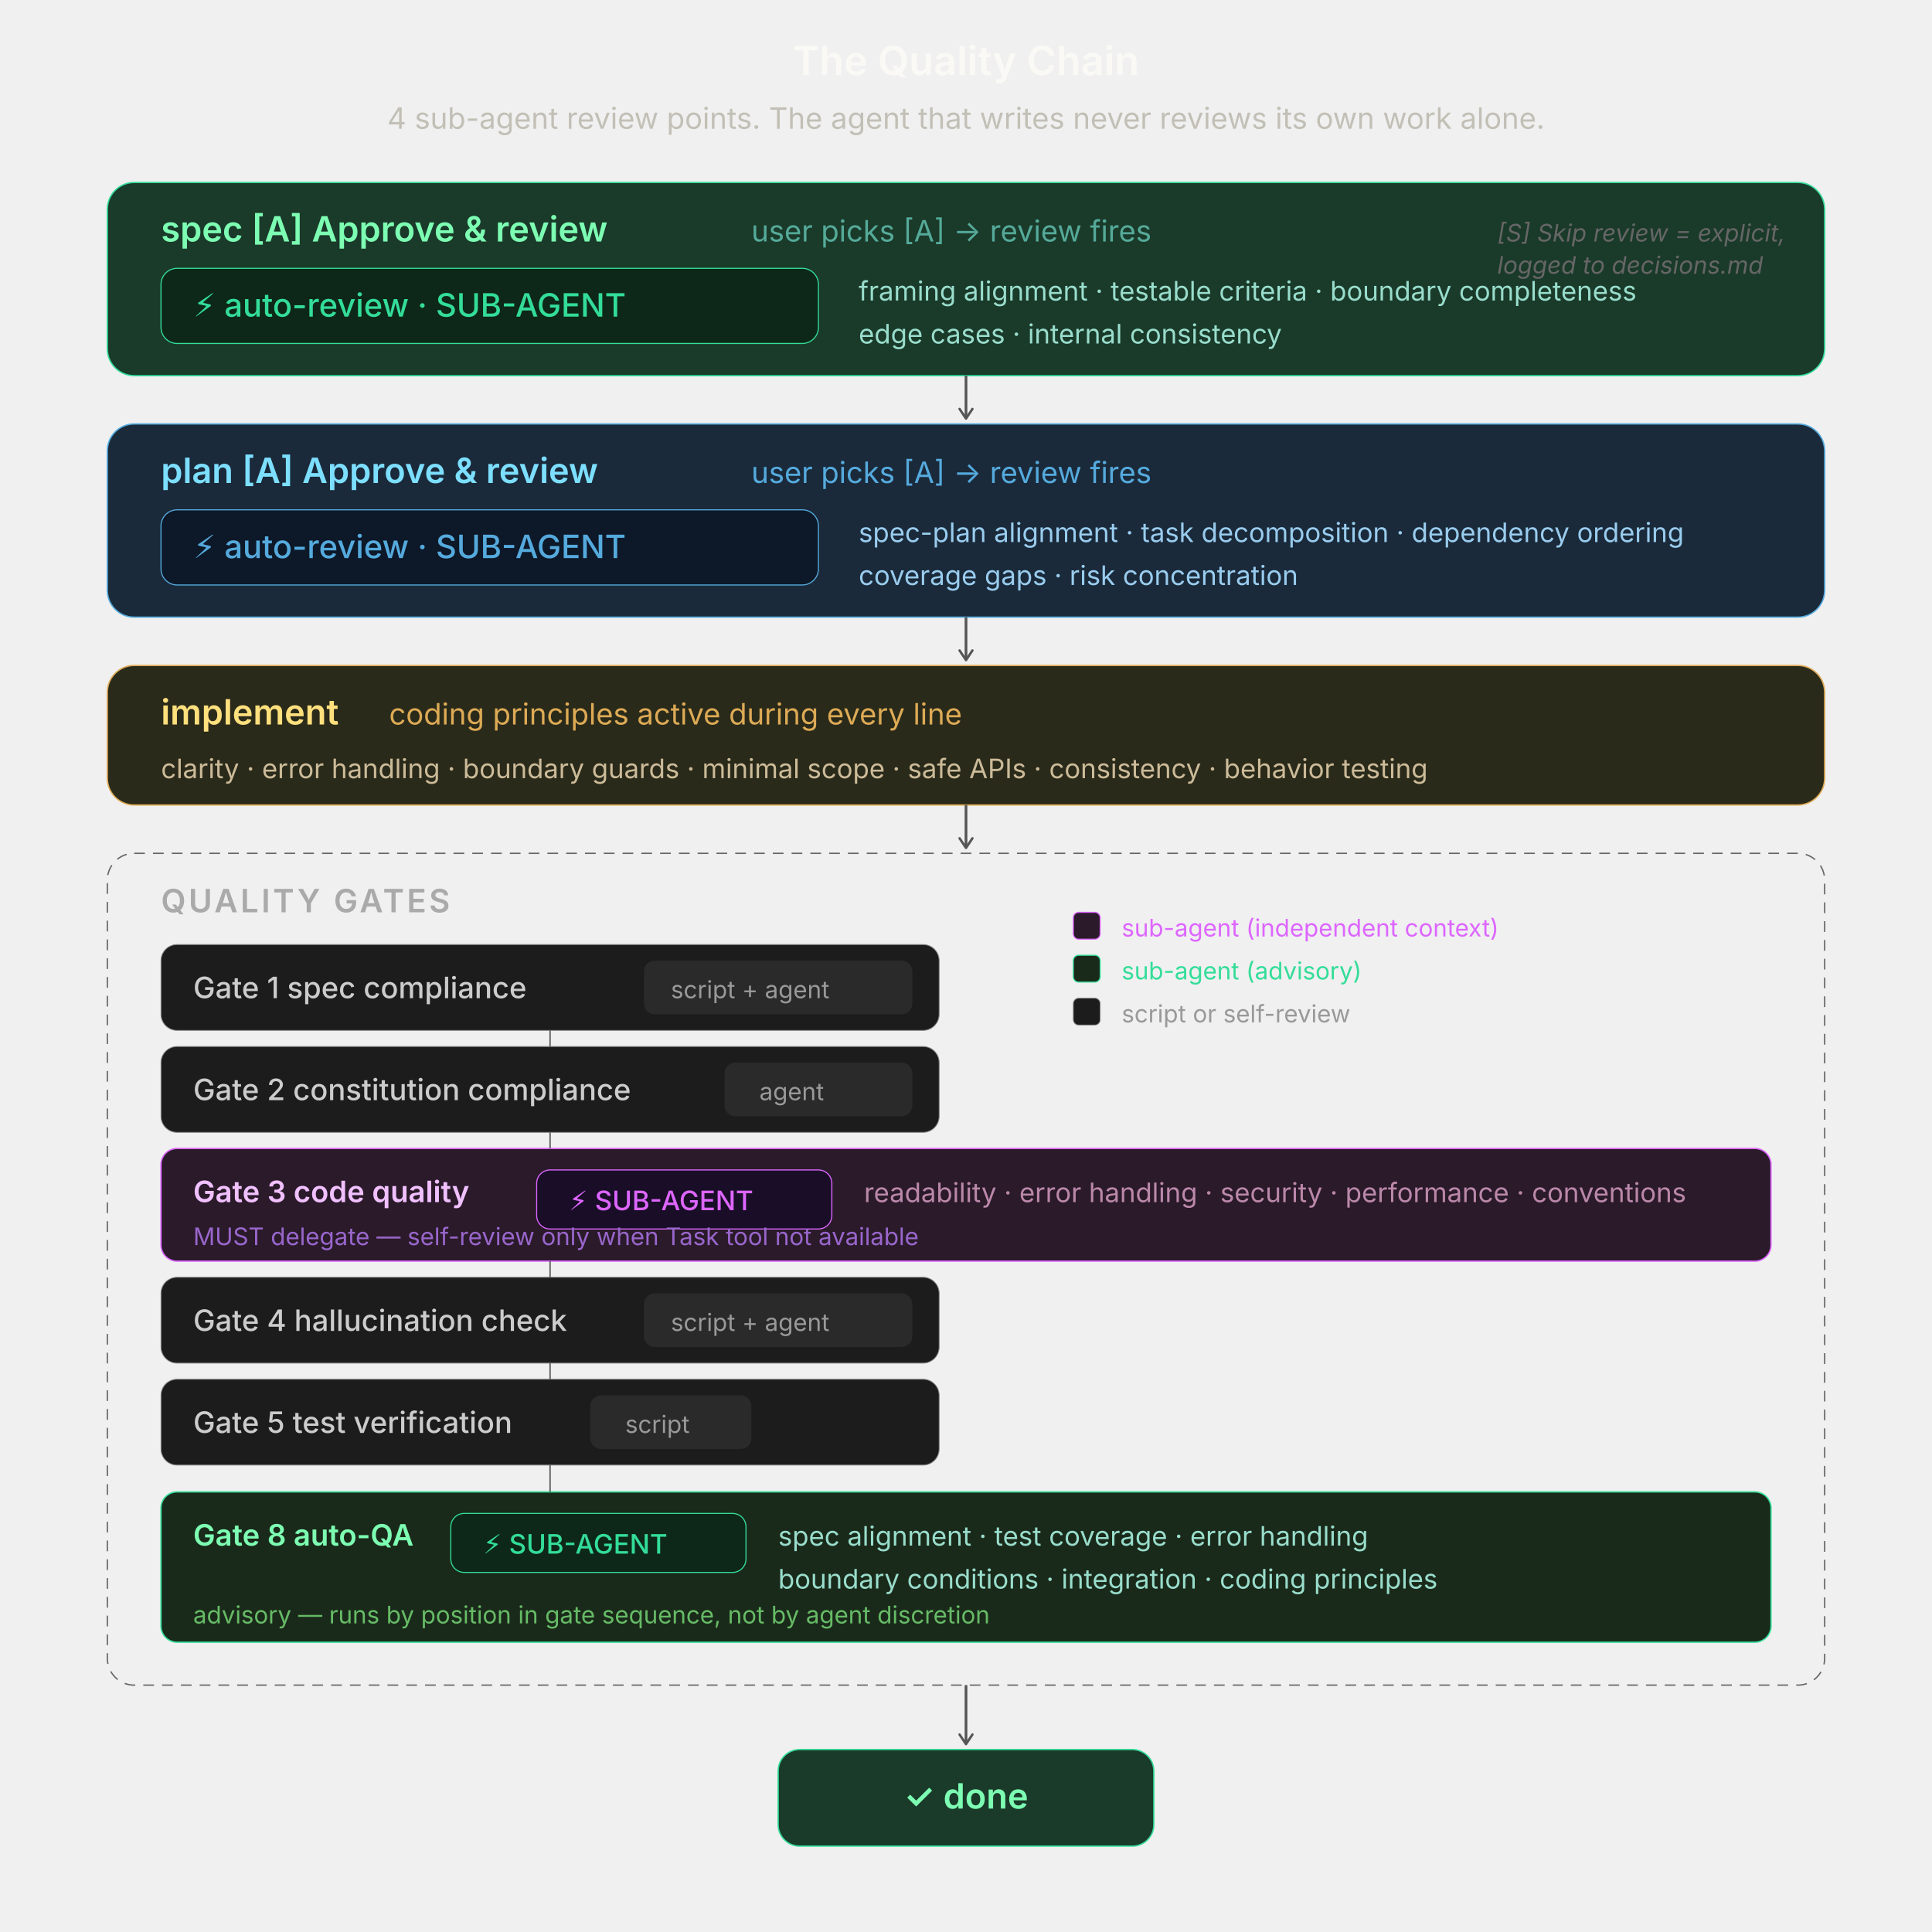
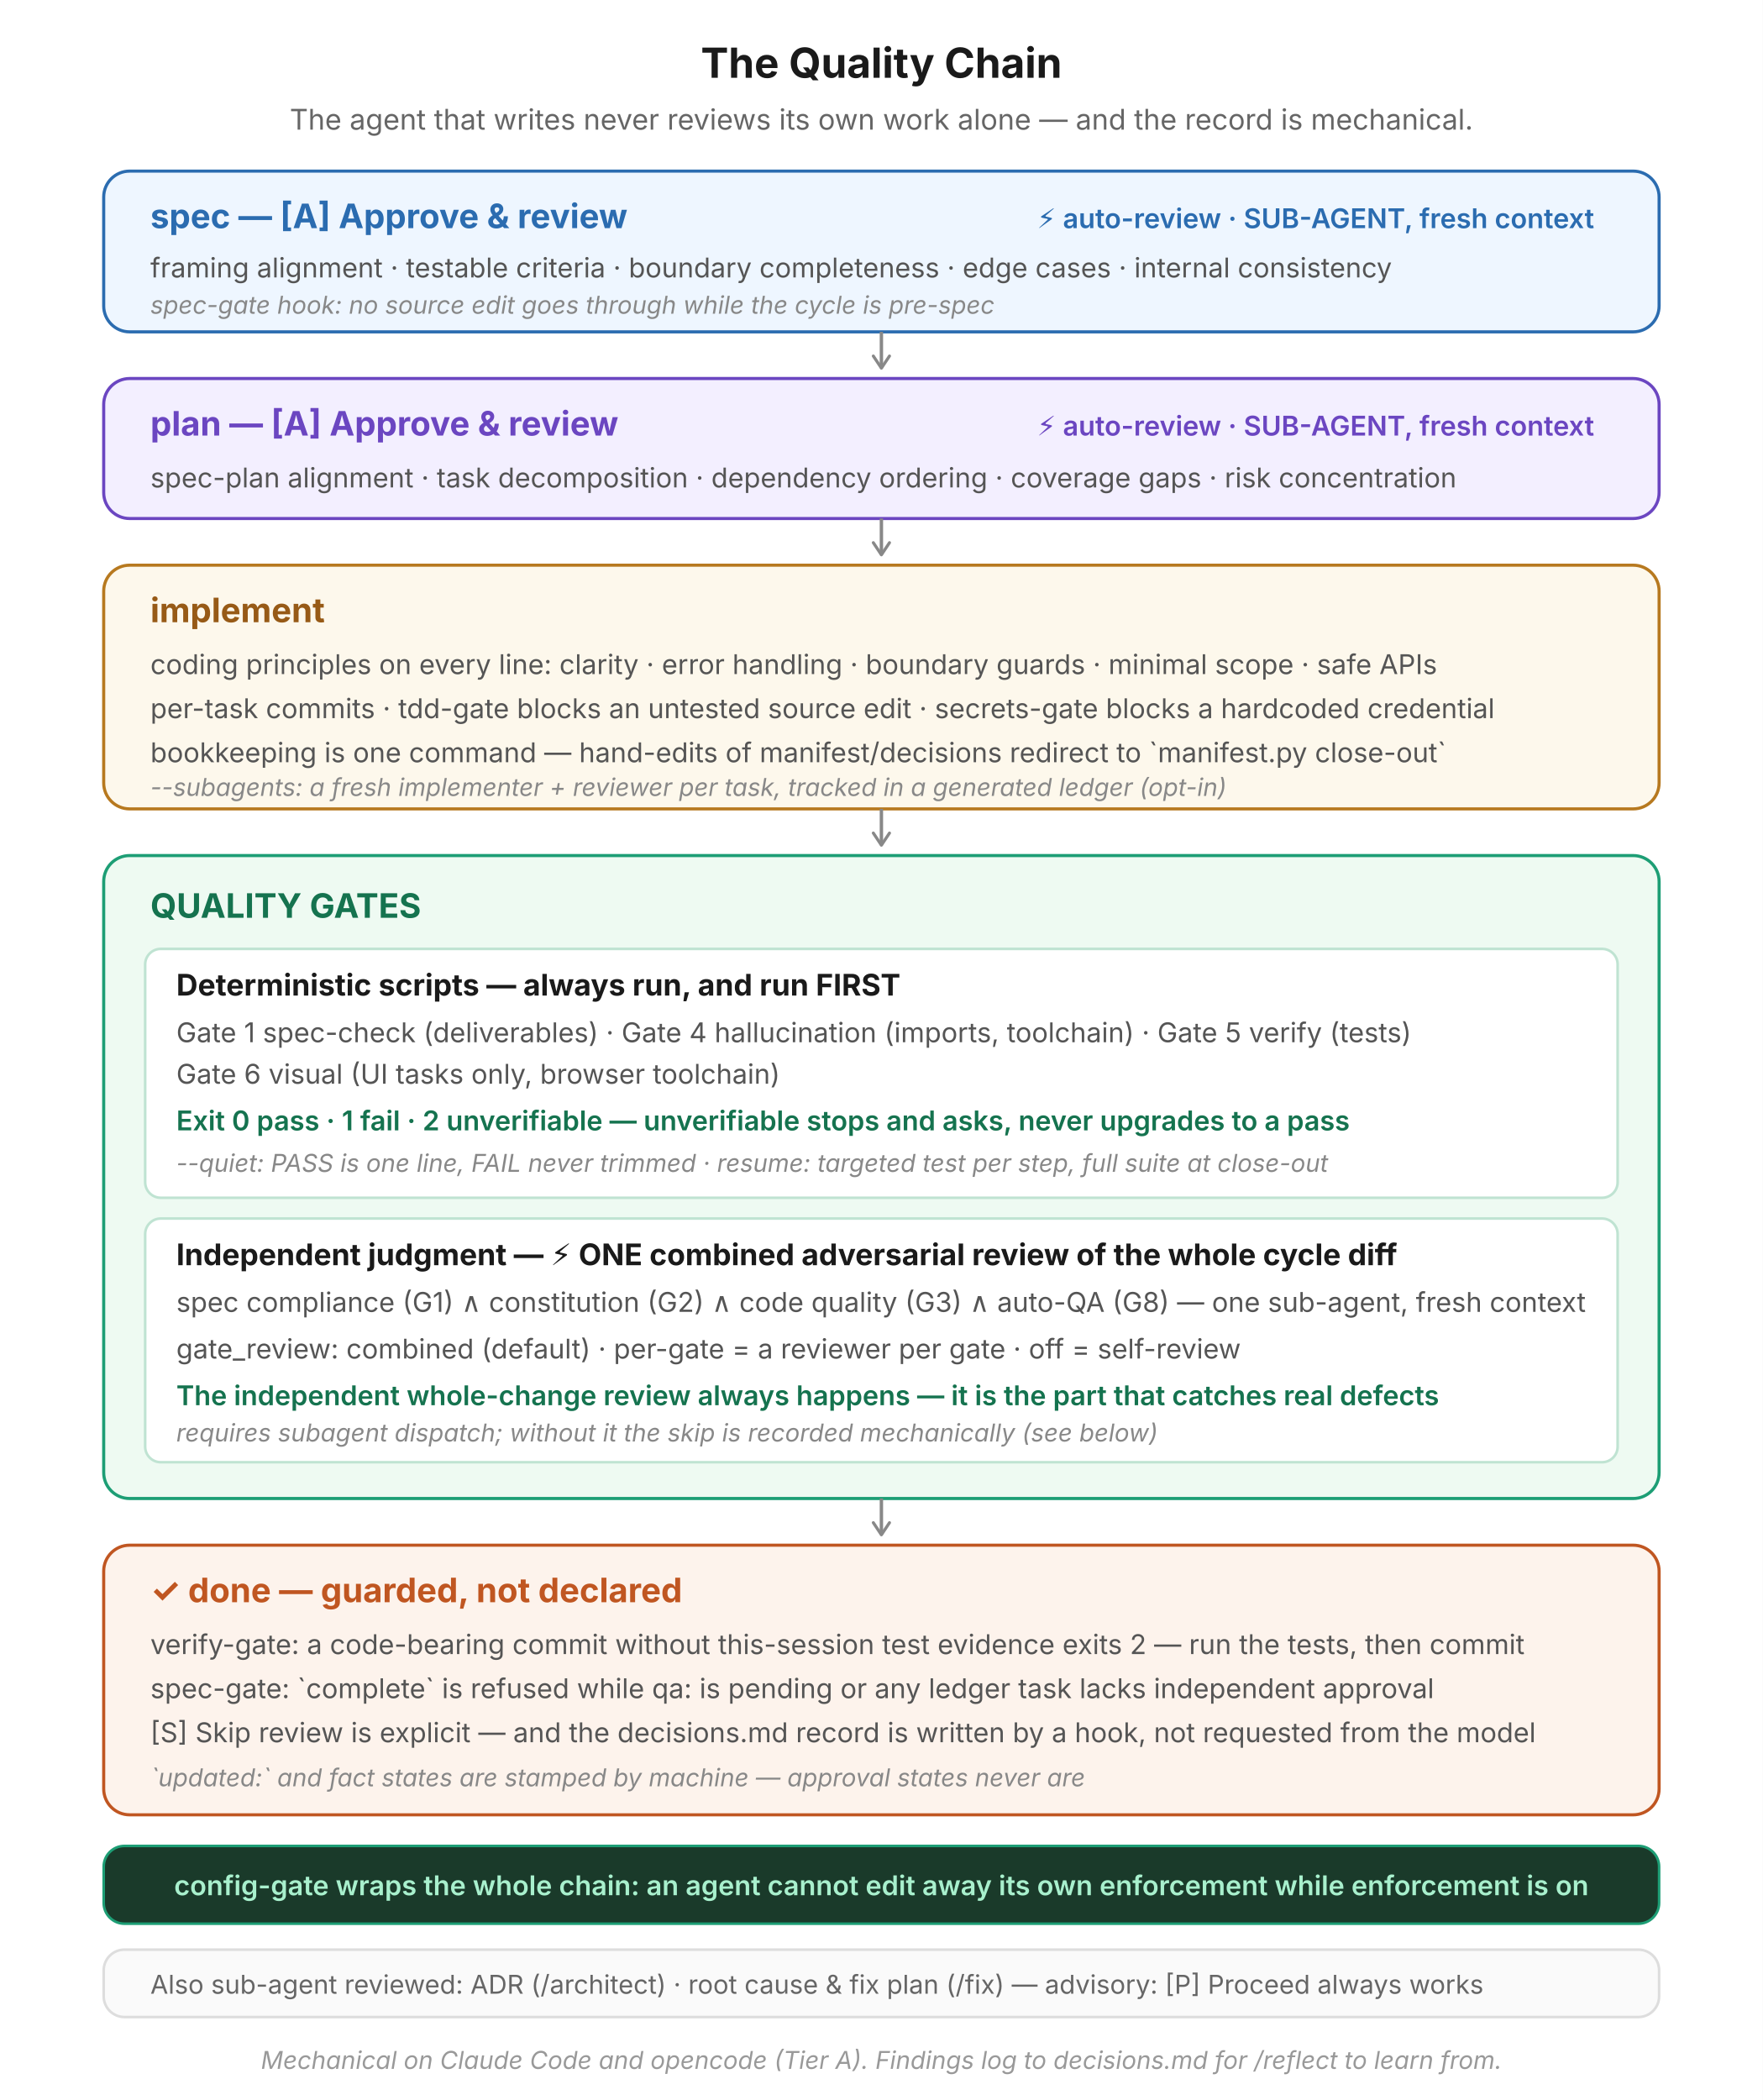
- <svg xmlns="http://www.w3.org/2000/svg" width="100%" viewBox="0 0 720 720">
+ <svg xmlns="http://www.w3.org/2000/svg" width="100%" viewBox="0 0 680 810" font-family="'Anthropic Sans',-apple-system,system-ui,sans-serif">
+   <rect x="0" y="0" width="680" height="810" fill="#ffffff" />
  <defs>
-     <marker id="arr" viewBox="0 0 10 10" refX="8" refY="5" markerWidth="6" markerHeight="6" orient="auto-start-reverse">
+     <marker id="arr4" viewBox="0 0 10 10" refX="8" refY="5" markerWidth="6" markerHeight="6" orient="auto-start-reverse">
      <path d="M2 1L8 5L2 9" fill="none" stroke="context-stroke" stroke-width="1.5" stroke-linecap="round" stroke-linejoin="round" />
    </marker>
  </defs>
-   <text x="360" y="28" text-anchor="middle" style="fill:#faf9f5;font-family:'Anthropic Sans',-apple-system,system-ui,sans-serif;font-size:15px;font-weight:600">The Quality Chain</text>
-   <text x="360" y="48" text-anchor="middle" style="fill:#c2c0b6;font-family:'Anthropic Sans',-apple-system,system-ui,sans-serif;font-size:11px;font-weight:400">4 sub-agent review points. The agent that writes never reviews its own work alone.</text>
-   <rect x="40" y="68" width="640" height="72" rx="10" fill="#1a3a2a" stroke="#3d9" stroke-width="0.5" />
-   <text x="60" y="90" style="fill:#7dffb3;font-family:'Anthropic Sans',-apple-system,system-ui,sans-serif;font-size:13px;font-weight:600">spec [A] Approve &amp; review</text>
-   <text x="280" y="90" style="fill:#5a9;font-family:'Anthropic Sans',-apple-system,system-ui,sans-serif;font-size:11px;font-weight:400">user picks [A] → review fires</text>
-   <rect x="60" y="100" width="245" height="28" rx="6" fill="#0d2818" stroke="#3d9" stroke-width="0.4" />
-   <text x="72" y="118" style="fill:#3d9;font-family:'Anthropic Sans',-apple-system,system-ui,sans-serif;font-size:12px;font-weight:500">⚡ auto-review  ·  SUB-AGENT</text>
-   <text x="320" y="112" style="fill:#9dc;font-family:'Anthropic Sans',-apple-system,system-ui,sans-serif;font-size:10px;font-weight:400">framing alignment · testable criteria · boundary completeness</text>
-   <text x="320" y="128" style="fill:#9dc;font-family:'Anthropic Sans',-apple-system,system-ui,sans-serif;font-size:10px;font-weight:400">edge cases · internal consistency</text>
-   <line x1="360" y1="140" x2="360" y2="156" stroke="#555" stroke-width="1" marker-end="url(#arr)" />
-   <rect x="40" y="158" width="640" height="72" rx="10" fill="#1a2a3a" stroke="#5ad" stroke-width="0.5" />
-   <text x="60" y="180" style="fill:#7ddfff;font-family:'Anthropic Sans',-apple-system,system-ui,sans-serif;font-size:13px;font-weight:600">plan [A] Approve &amp; review</text>
-   <text x="280" y="180" style="fill:#5ad;font-family:'Anthropic Sans',-apple-system,system-ui,sans-serif;font-size:11px;font-weight:400">user picks [A] → review fires</text>
-   <rect x="60" y="190" width="245" height="28" rx="6" fill="#0d1828" stroke="#5ad" stroke-width="0.4" />
-   <text x="72" y="208" style="fill:#5ad;font-family:'Anthropic Sans',-apple-system,system-ui,sans-serif;font-size:12px;font-weight:500">⚡ auto-review  ·  SUB-AGENT</text>
-   <text x="320" y="202" style="fill:#9ce;font-family:'Anthropic Sans',-apple-system,system-ui,sans-serif;font-size:10px;font-weight:400">spec-plan alignment · task decomposition · dependency ordering</text>
-   <text x="320" y="218" style="fill:#9ce;font-family:'Anthropic Sans',-apple-system,system-ui,sans-serif;font-size:10px;font-weight:400">coverage gaps · risk concentration</text>
-   <line x1="360" y1="230" x2="360" y2="246" stroke="#555" stroke-width="1" marker-end="url(#arr)" />
-   <rect x="40" y="248" width="640" height="52" rx="10" fill="#2a2a1a" stroke="#da5" stroke-width="0.5" />
-   <text x="60" y="270" style="fill:#ffe07d;font-family:'Anthropic Sans',-apple-system,system-ui,sans-serif;font-size:13px;font-weight:600">implement</text>
-   <text x="145" y="270" style="fill:#da5;font-family:'Anthropic Sans',-apple-system,system-ui,sans-serif;font-size:11px;font-weight:400">coding principles active during every line</text>
-   <text x="60" y="290" style="fill:#cb9;font-family:'Anthropic Sans',-apple-system,system-ui,sans-serif;font-size:10px;font-weight:400">clarity · error handling · boundary guards · minimal scope · safe APIs · consistency · behavior testing</text>
-   <line x1="360" y1="300" x2="360" y2="316" stroke="#555" stroke-width="1" marker-end="url(#arr)" />
-   <rect x="40" y="318" width="640" height="310" rx="10" fill="none" stroke="#666" stroke-width="0.5" stroke-dasharray="4,3" />
-   <text x="60" y="340" style="fill:#aaa;font-family:'Anthropic Sans',-apple-system,system-ui,sans-serif;font-size:12px;font-weight:600;letter-spacing:1px">QUALITY GATES</text>
-   <rect x="60" y="352" width="290" height="32" rx="6" fill="#1c1c1c" stroke="#888" stroke-width="0.3" />
-   <text x="72" y="372" style="fill:#ccc;font-family:'Anthropic Sans',-apple-system,system-ui,sans-serif;font-size:11px;font-weight:500">Gate 1  spec compliance</text>
-   <rect x="240" y="358" width="100" height="20" rx="4" fill="#2a2a2a" />
-   <text x="250" y="372" style="fill:#999;font-family:'Anthropic Sans',-apple-system,system-ui,sans-serif;font-size:9px;font-weight:400">script + agent</text>
-   <rect x="60" y="390" width="290" height="32" rx="6" fill="#1c1c1c" stroke="#888" stroke-width="0.3" />
-   <text x="72" y="410" style="fill:#ccc;font-family:'Anthropic Sans',-apple-system,system-ui,sans-serif;font-size:11px;font-weight:500">Gate 2  constitution compliance</text>
-   <rect x="270" y="396" width="70" height="20" rx="4" fill="#2a2a2a" />
-   <text x="283" y="410" style="fill:#999;font-family:'Anthropic Sans',-apple-system,system-ui,sans-serif;font-size:9px;font-weight:400">agent</text>
-   <rect x="60" y="428" width="600" height="42" rx="6" fill="#2a1a2a" stroke="#d6f" stroke-width="0.5" />
-   <text x="72" y="448" style="fill:#f0c0ff;font-family:'Anthropic Sans',-apple-system,system-ui,sans-serif;font-size:11px;font-weight:600">Gate 3  code quality</text>
-   <rect x="200" y="436" width="110" height="22" rx="5" fill="#1a0d28" stroke="#d6f" stroke-width="0.4" />
-   <text x="212" y="451" style="fill:#d6f;font-family:'Anthropic Sans',-apple-system,system-ui,sans-serif;font-size:10px;font-weight:500">⚡ SUB-AGENT</text>
-   <text x="322" y="448" style="fill:#b8a;font-family:'Anthropic Sans',-apple-system,system-ui,sans-serif;font-size:10px;font-weight:400">readability · error handling · security · performance · conventions</text>
-   <text x="72" y="464" style="fill:#96c;font-family:'Anthropic Sans',-apple-system,system-ui,sans-serif;font-size:9px;font-weight:400">MUST delegate — self-review only when Task tool not available</text>
-   <rect x="60" y="476" width="290" height="32" rx="6" fill="#1c1c1c" stroke="#888" stroke-width="0.3" />
-   <text x="72" y="496" style="fill:#ccc;font-family:'Anthropic Sans',-apple-system,system-ui,sans-serif;font-size:11px;font-weight:500">Gate 4  hallucination check</text>
-   <rect x="240" y="482" width="100" height="20" rx="4" fill="#2a2a2a" />
-   <text x="250" y="496" style="fill:#999;font-family:'Anthropic Sans',-apple-system,system-ui,sans-serif;font-size:9px;font-weight:400">script + agent</text>
-   <rect x="60" y="514" width="290" height="32" rx="6" fill="#1c1c1c" stroke="#888" stroke-width="0.3" />
-   <text x="72" y="534" style="fill:#ccc;font-family:'Anthropic Sans',-apple-system,system-ui,sans-serif;font-size:11px;font-weight:500">Gate 5  test verification</text>
-   <rect x="220" y="520" width="60" height="20" rx="4" fill="#2a2a2a" />
-   <text x="233" y="534" style="fill:#999;font-family:'Anthropic Sans',-apple-system,system-ui,sans-serif;font-size:9px;font-weight:400">script</text>
-   <rect x="60" y="556" width="600" height="56" rx="6" fill="#1a2a1a" stroke="#3d9" stroke-width="0.5" />
-   <text x="72" y="576" style="fill:#7dffb3;font-family:'Anthropic Sans',-apple-system,system-ui,sans-serif;font-size:11px;font-weight:600">Gate 8  auto-QA</text>
-   <rect x="168" y="564" width="110" height="22" rx="5" fill="#0d2818" stroke="#3d9" stroke-width="0.4" />
-   <text x="180" y="579" style="fill:#3d9;font-family:'Anthropic Sans',-apple-system,system-ui,sans-serif;font-size:10px;font-weight:500">⚡ SUB-AGENT</text>
-   <text x="290" y="576" style="fill:#9dc;font-family:'Anthropic Sans',-apple-system,system-ui,sans-serif;font-size:10px;font-weight:400">spec alignment · test coverage · error handling</text>
-   <text x="290" y="592" style="fill:#9dc;font-family:'Anthropic Sans',-apple-system,system-ui,sans-serif;font-size:10px;font-weight:400">boundary conditions · integration · coding principles</text>
-   <text x="72" y="605" style="fill:#6b6;font-family:'Anthropic Sans',-apple-system,system-ui,sans-serif;font-size:9px;font-weight:400">advisory — runs by position in gate sequence, not by agent discretion</text>
-   <line x1="205" y1="384" x2="205" y2="390" stroke="#555" stroke-width="0.5" />
-   <line x1="205" y1="422" x2="205" y2="428" stroke="#555" stroke-width="0.5" />
-   <line x1="205" y1="470" x2="205" y2="476" stroke="#555" stroke-width="0.5" />
-   <line x1="205" y1="508" x2="205" y2="514" stroke="#555" stroke-width="0.5" />
-   <line x1="205" y1="546" x2="205" y2="556" stroke="#555" stroke-width="0.5" />
-   <line x1="360" y1="628" x2="360" y2="650" stroke="#555" stroke-width="1" marker-end="url(#arr)" />
-   <rect x="290" y="652" width="140" height="36" rx="8" fill="#1a3a2a" stroke="#3d9" stroke-width="0.5" />
-   <text x="360" y="674" text-anchor="middle" style="fill:#7dffb3;font-family:'Anthropic Sans',-apple-system,system-ui,sans-serif;font-size:13px;font-weight:600">✓  done</text>
-   <rect x="400" y="340" width="10" height="10" rx="2" fill="#2a1a2a" stroke="#d6f" stroke-width="0.4" />
-   <rect x="400" y="356" width="10" height="10" rx="2" fill="#1a2a1a" stroke="#3d9" stroke-width="0.4" />
-   <rect x="400" y="372" width="10" height="10" rx="2" fill="#1c1c1c" stroke="#888" stroke-width="0.3" />
-   <text x="418" y="349" style="fill:#d6f;font-family:'Anthropic Sans',-apple-system,system-ui,sans-serif;font-size:9px;font-weight:400">sub-agent (independent context)</text>
-   <text x="418" y="365" style="fill:#3d9;font-family:'Anthropic Sans',-apple-system,system-ui,sans-serif;font-size:9px;font-weight:400">sub-agent (advisory)</text>
-   <text x="418" y="381" style="fill:#999;font-family:'Anthropic Sans',-apple-system,system-ui,sans-serif;font-size:9px;font-weight:400">script or self-review</text>
-   <text x="558" y="90" style="fill:#666;font-family:'Anthropic Sans',-apple-system,system-ui,sans-serif;font-size:9px;font-weight:400;font-style:italic">[S] Skip review = explicit,</text>
-   <text x="558" y="102" style="fill:#666;font-family:'Anthropic Sans',-apple-system,system-ui,sans-serif;font-size:9px;font-weight:400;font-style:italic">logged to decisions.md</text>
+   <text x="340" y="30" text-anchor="middle" fill="#1a1a1a" font-size="16" font-weight="700">The Quality Chain</text>
+   <text x="340" y="50" text-anchor="middle" fill="#666" font-size="11">The agent that writes never reviews its own work alone — and the record is mechanical.</text>
+   <rect x="40" y="66" width="600" height="62" rx="10" fill="#eef6ff" stroke="#2b6cb0" stroke-width="1.2" />
+   <text x="58" y="88" fill="#2b6cb0" font-size="13" font-weight="700">spec — [A] Approve &amp; review</text>
+   <text x="400" y="88" fill="#2b6cb0" font-size="10.5" font-weight="600">⚡ auto-review · SUB-AGENT, fresh context</text>
+   <text x="58" y="107" fill="#555" font-size="10.5">framing alignment · testable criteria · boundary completeness · edge cases · internal consistency</text>
+   <text x="58" y="121" fill="#888" font-size="9.5" font-style="italic">spec-gate hook: no source edit goes through while the cycle is pre-spec</text>
+   <path d="M 340 128 L 340 142" fill="none" stroke="#888" stroke-width="1.3" marker-end="url(#arr4)" />
+   <rect x="40" y="146" width="600" height="54" rx="10" fill="#f3efff" stroke="#6b46c1" stroke-width="1.2" />
+   <text x="58" y="168" fill="#6b46c1" font-size="13" font-weight="700">plan — [A] Approve &amp; review</text>
+   <text x="400" y="168" fill="#6b46c1" font-size="10.5" font-weight="600">⚡ auto-review · SUB-AGENT, fresh context</text>
+   <text x="58" y="188" fill="#555" font-size="10.5">spec-plan alignment · task decomposition · dependency ordering · coverage gaps · risk concentration</text>
+   <path d="M 340 200 L 340 214" fill="none" stroke="#888" stroke-width="1.3" marker-end="url(#arr4)" />
+   <rect x="40" y="218" width="600" height="94" rx="10" fill="#fdf8ec" stroke="#b7791f" stroke-width="1.2" />
+   <text x="58" y="240" fill="#975a16" font-size="13" font-weight="700">implement</text>
+   <text x="58" y="260" fill="#555" font-size="10.5">coding principles on every line: clarity · error handling · boundary guards · minimal scope · safe APIs</text>
+   <text x="58" y="277" fill="#555" font-size="10.5">per-task commits · tdd-gate blocks an untested source edit · secrets-gate blocks a hardcoded credential</text>
+   <text x="58" y="294" fill="#555" font-size="10.5">bookkeeping is one command — hand-edits of manifest/decisions redirect to `manifest.py close-out`</text>
+   <text x="58" y="307" fill="#888" font-size="9.5" font-style="italic">--subagents: a fresh implementer + reviewer per task, tracked in a generated ledger (opt-in)</text>
+   <path d="M 340 312 L 340 326" fill="none" stroke="#888" stroke-width="1.3" marker-end="url(#arr4)" />
+   <rect x="40" y="330" width="600" height="248" rx="10" fill="#eefaf2" stroke="#1D9E75" stroke-width="1.2" />
+   <text x="58" y="354" fill="#15734f" font-size="13" font-weight="700">QUALITY GATES</text>
+   <rect x="56" y="366" width="568" height="96" rx="6" fill="#ffffff" stroke="#bfe3d2" stroke-width="1" />
+   <text x="68" y="384" fill="#1a1a1a" font-size="11.5" font-weight="700">Deterministic scripts — always run, and run FIRST</text>
+   <text x="68" y="402" fill="#555" font-size="10.5">Gate 1 spec-check (deliverables) · Gate 4 hallucination (imports, toolchain) · Gate 5 verify (tests)</text>
+   <text x="68" y="418" fill="#555" font-size="10.5">Gate 6 visual (UI tasks only, browser toolchain)</text>
+   <text x="68" y="436" fill="#15734f" font-size="10.5" font-weight="600">Exit 0 pass · 1 fail · 2 unverifiable — unverifiable stops and asks, never upgrades to a pass</text>
+   <text x="68" y="452" fill="#888" font-size="9.5" font-style="italic">--quiet: PASS is one line, FAIL never trimmed · resume: targeted test per step, full suite at close-out</text>
+   <rect x="56" y="470" width="568" height="94" rx="6" fill="#ffffff" stroke="#bfe3d2" stroke-width="1" />
+   <text x="68" y="488" fill="#1a1a1a" font-size="11.5" font-weight="700">Independent judgment — ⚡ ONE combined adversarial review of the whole cycle diff</text>
+   <text x="68" y="506" fill="#555" font-size="10.5">spec compliance (G1) ∧ constitution (G2) ∧ code quality (G3) ∧ auto-QA (G8) — one sub-agent, fresh context</text>
+   <text x="68" y="524" fill="#555" font-size="10.5">gate_review: combined (default) · per-gate = a reviewer per gate · off = self-review</text>
+   <text x="68" y="542" fill="#15734f" font-size="10.5" font-weight="600">The independent whole-change review always happens — it is the part that catches real defects</text>
+   <text x="68" y="556" fill="#888" font-size="9.5" font-style="italic">requires subagent dispatch; without it the skip is recorded mechanically (see below)</text>
+   <path d="M 340 578 L 340 592" fill="none" stroke="#888" stroke-width="1.3" marker-end="url(#arr4)" />
+   <rect x="40" y="596" width="600" height="104" rx="10" fill="#fdf3ec" stroke="#c05621" stroke-width="1.2" />
+   <text x="58" y="618" fill="#c05621" font-size="13" font-weight="700">✓ done — guarded, not declared</text>
+   <text x="58" y="638" fill="#555" font-size="10.5">verify-gate: a code-bearing commit without this-session test evidence exits 2 — run the tests, then commit</text>
+   <text x="58" y="655" fill="#555" font-size="10.5">spec-gate: `complete` is refused while qa: is pending or any ledger task lacks independent approval</text>
+   <text x="58" y="672" fill="#555" font-size="10.5">[S] Skip review is explicit — and the decisions.md record is written by a hook, not requested from the model</text>
+   <text x="58" y="689" fill="#888" font-size="9.5" font-style="italic">`updated:` and fact states are stamped by machine — approval states never are</text>
+   <rect x="40" y="712" width="600" height="30" rx="8" fill="#1a3a2a" stroke="#1D9E75" />
+   <text x="340" y="731" text-anchor="middle" fill="#a8f0cd" font-size="10.5" font-weight="600">config-gate wraps the whole chain: an agent cannot edit away its own enforcement while enforcement is on</text>
+   <rect x="40" y="752" width="600" height="26" rx="8" fill="#fafafa" stroke="#ddd" />
+   <text x="58" y="769" fill="#666" font-size="10">Also sub-agent reviewed: ADR (/architect) · root cause &amp; fix plan (/fix) — advisory: [P] Proceed always works</text>
+   <text x="340" y="798" text-anchor="middle" fill="#999" font-size="9.5" font-style="italic">Mechanical on Claude Code and opencode (Tier A). Findings log to decisions.md for /reflect to learn from.</text>
</svg>
